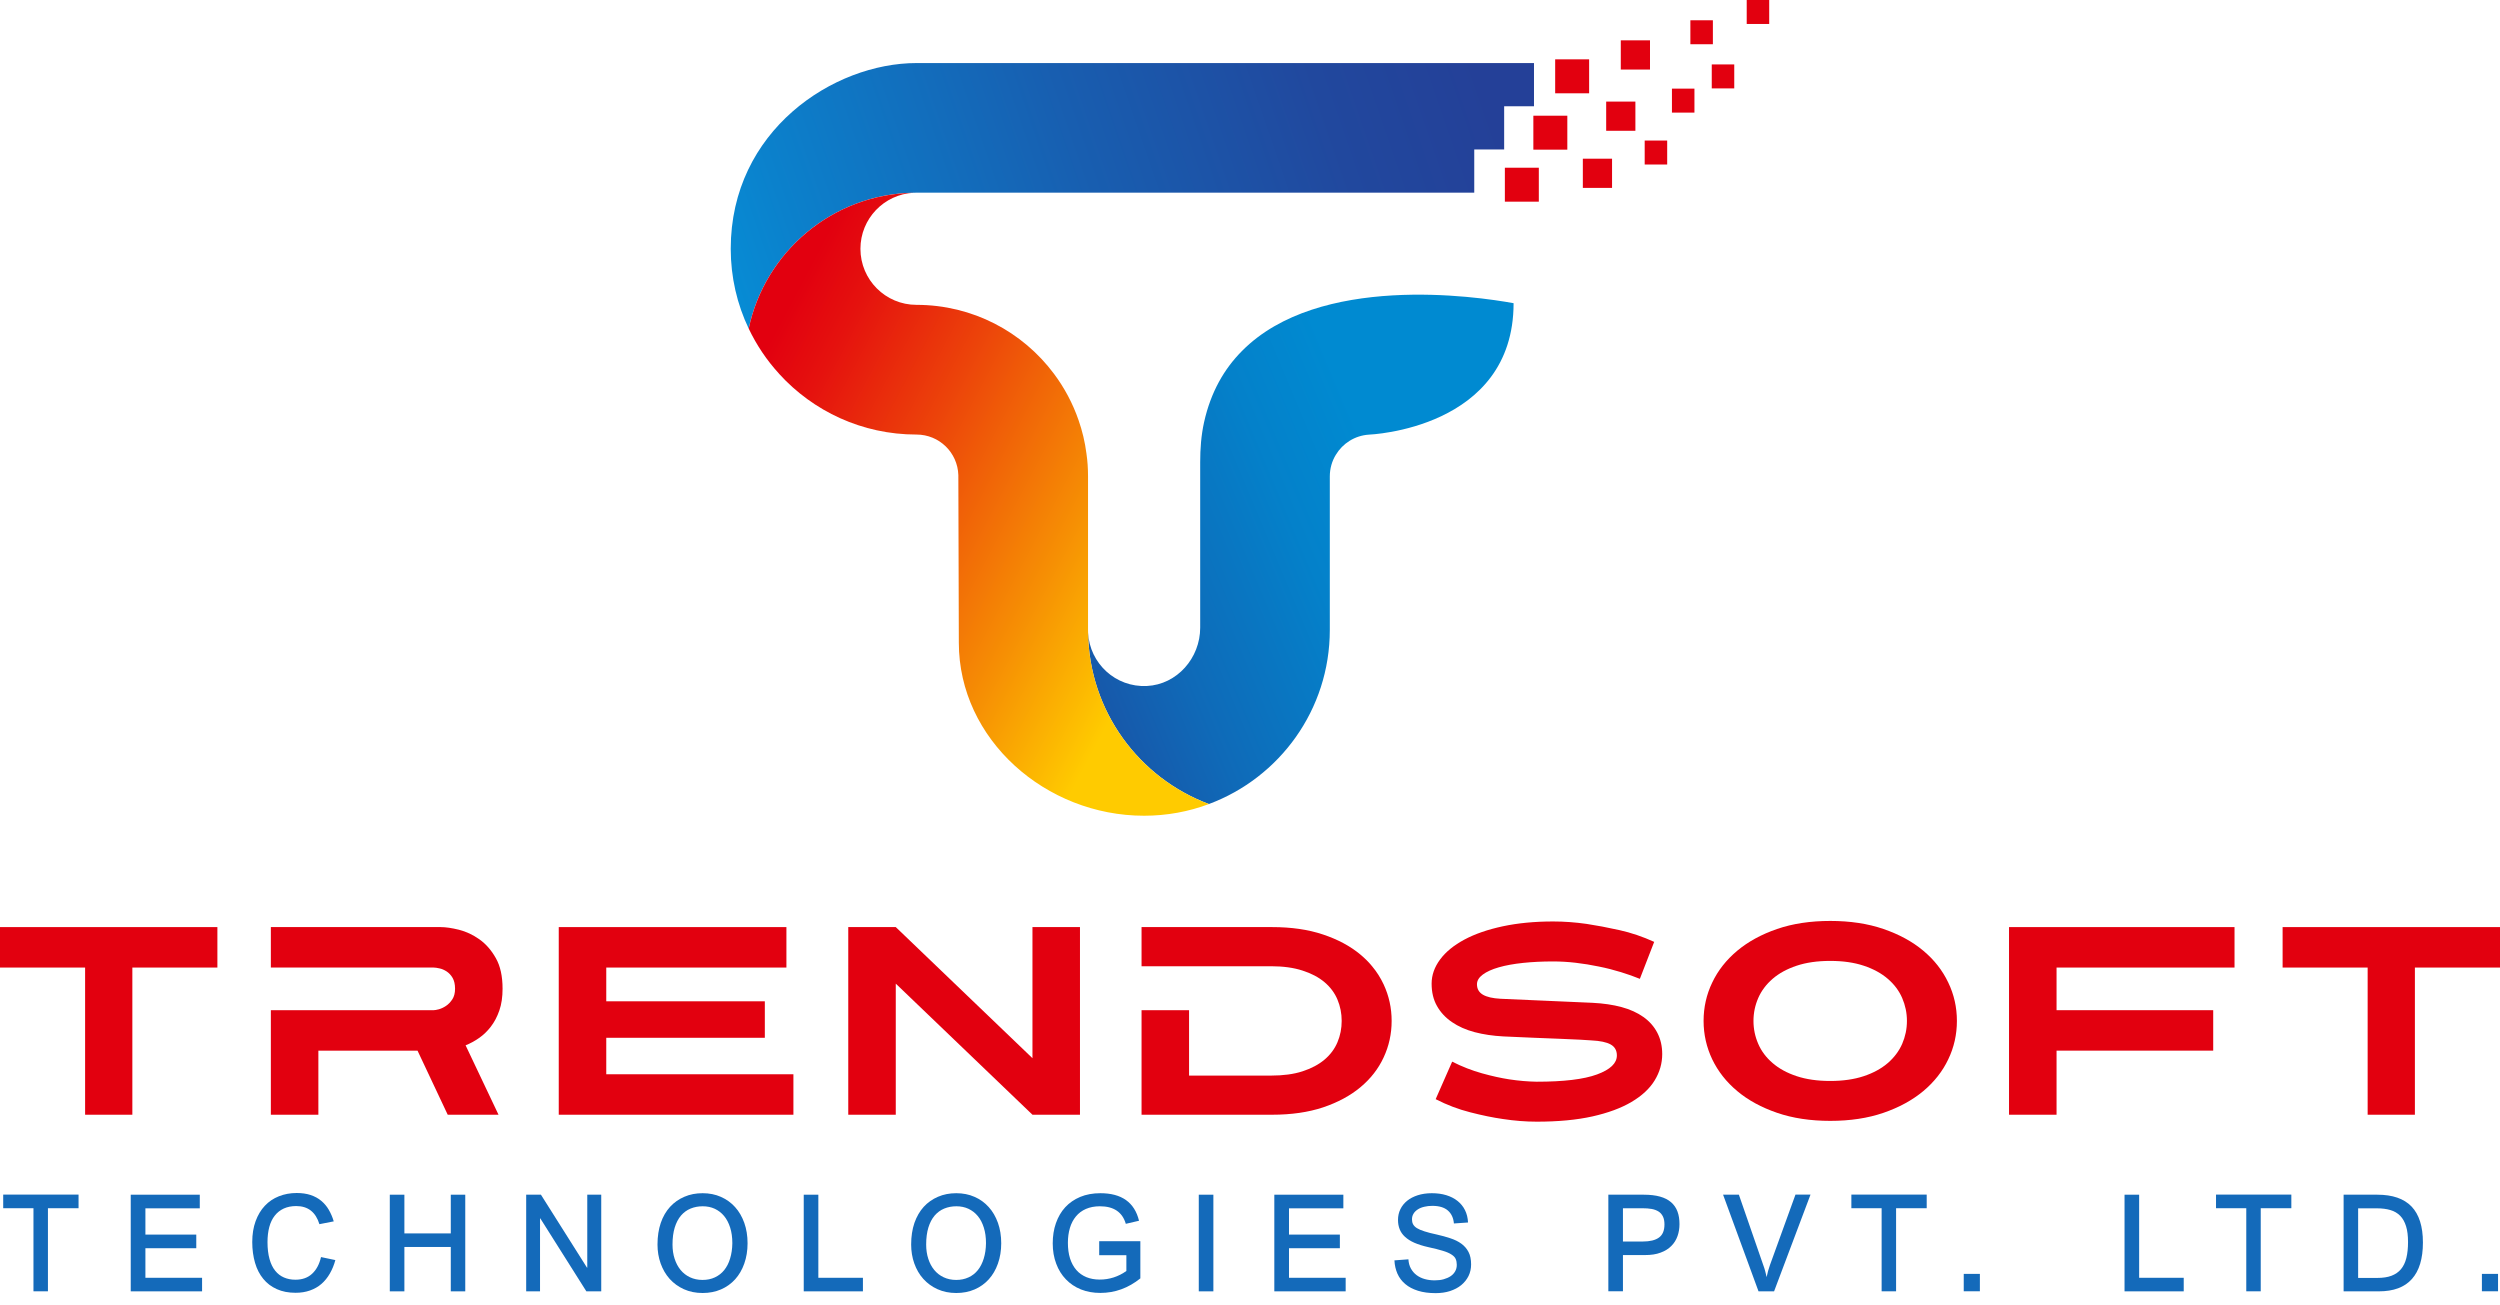
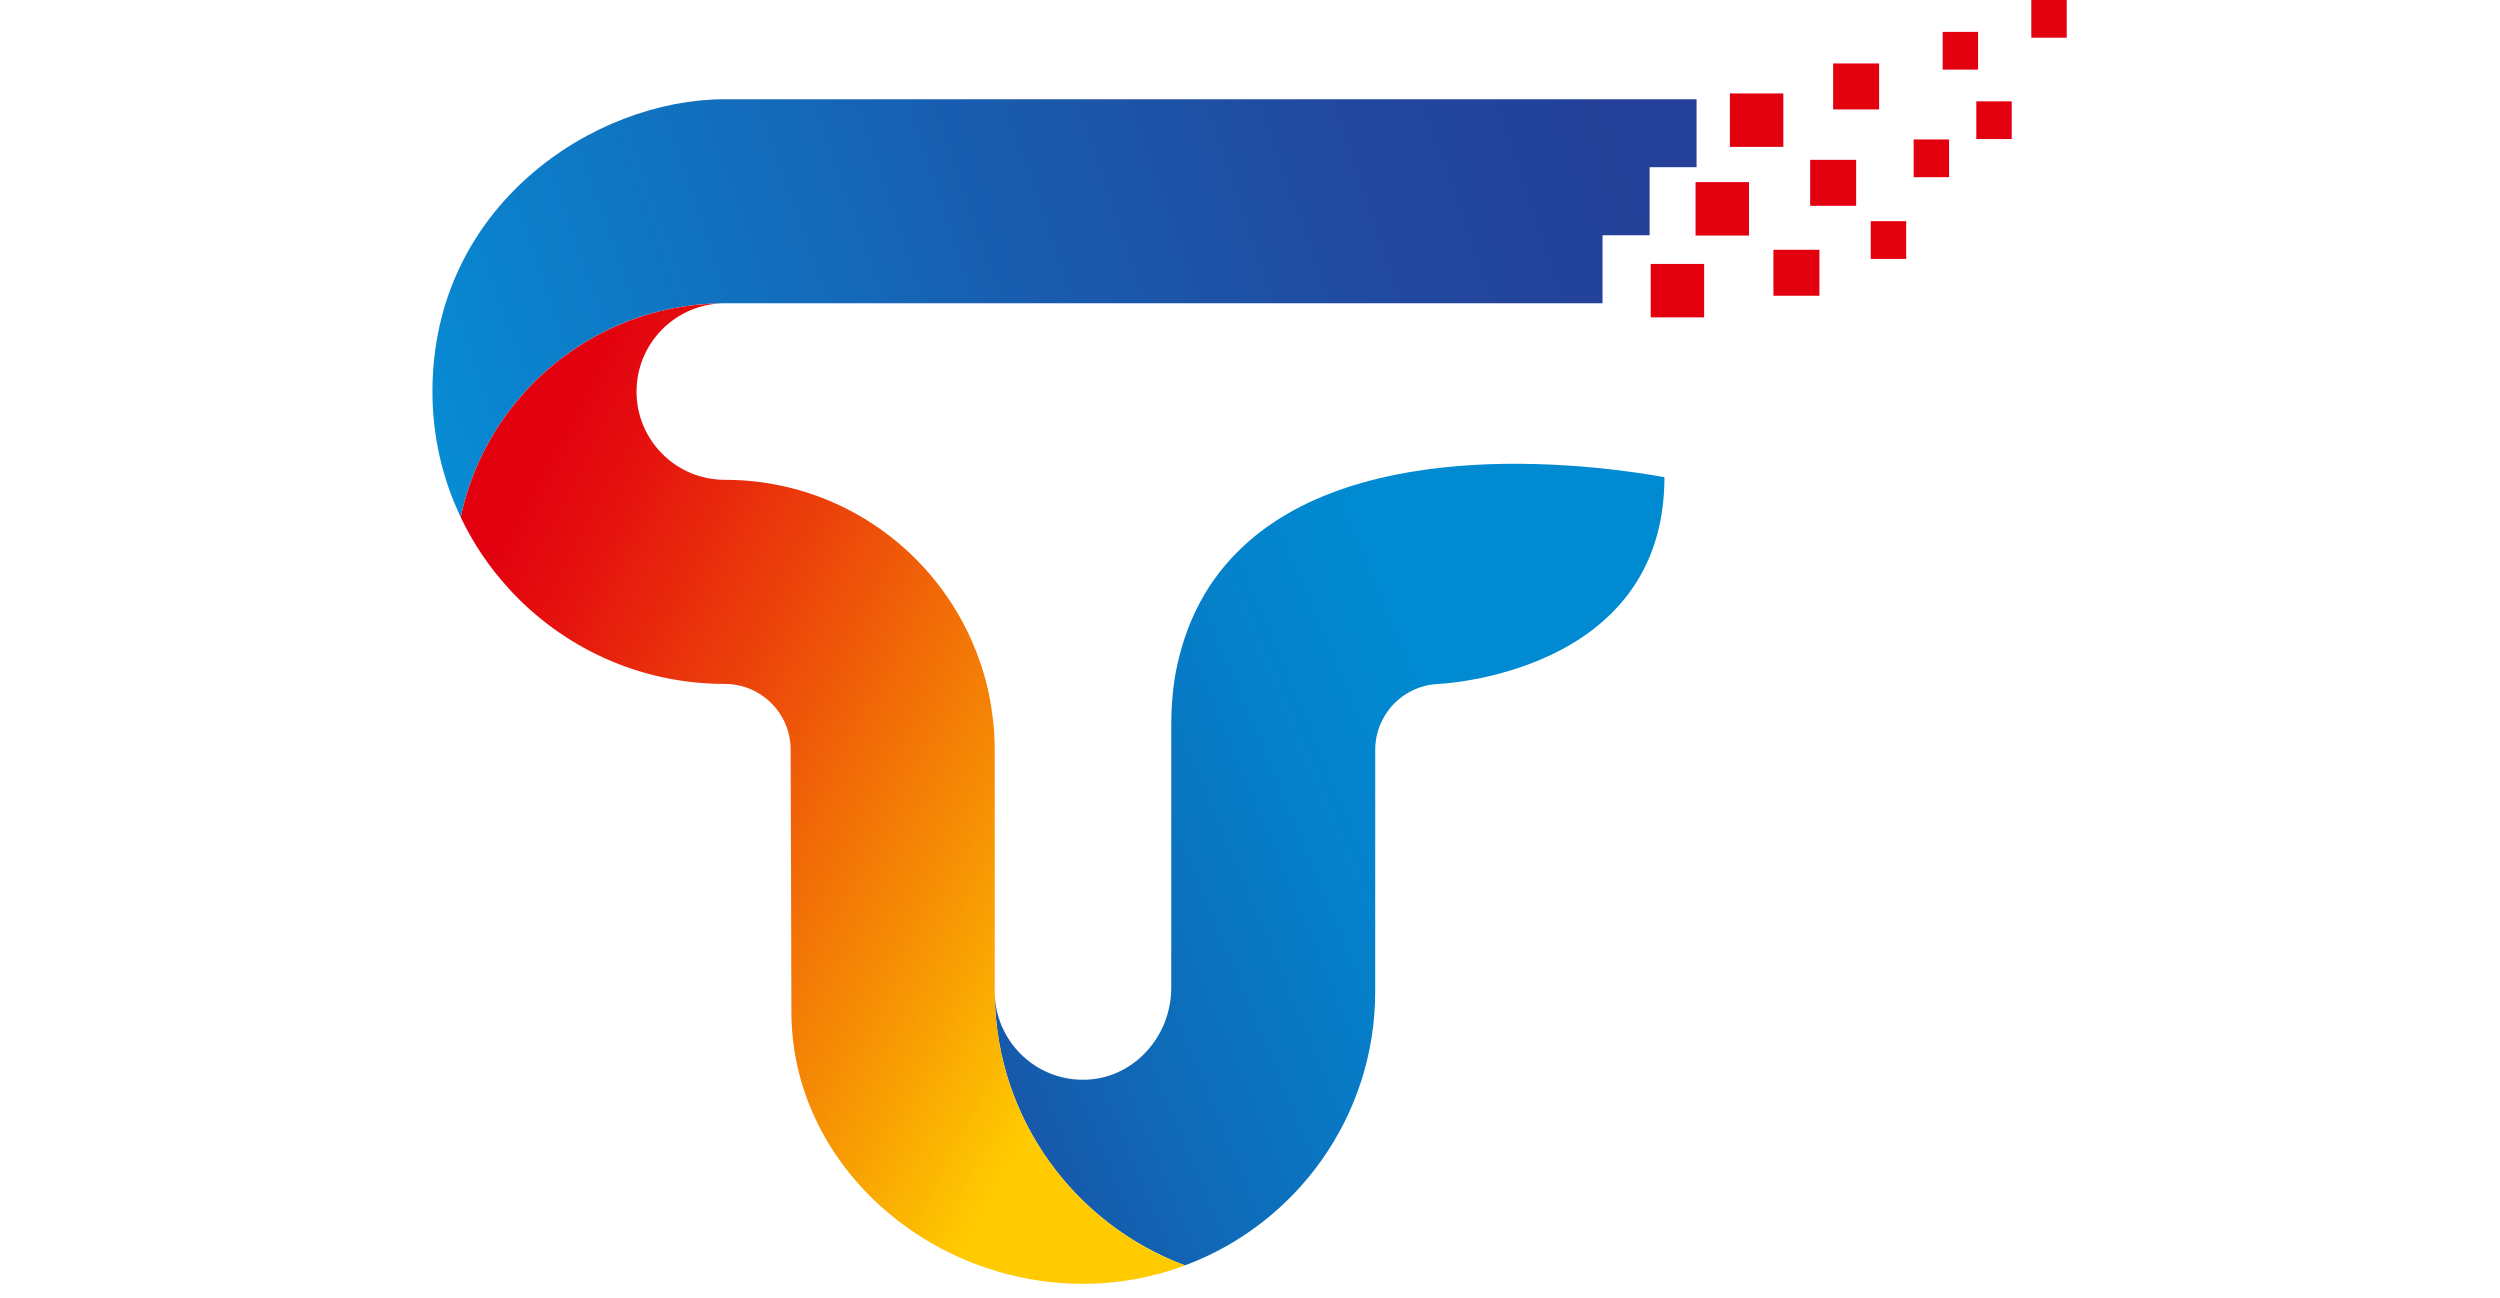
- <svg xmlns="http://www.w3.org/2000/svg" width="184" height="96" viewBox="0 0 184 96" fill="none">
-   <path fill-rule="evenodd" clip-rule="evenodd" d="M111.4 22.315C111.4 31.598 100.754 31.989 100.754 31.989C99.72 32.056 98.82 32.632 98.316 33.476C98.033 33.938 97.874 34.484 97.874 35.065V46.364C97.874 52.238 94.171 57.242 88.976 59.176C83.844 57.263 80.166 52.356 80.084 46.575C80.202 48.828 82.11 50.602 84.409 50.489C86.636 50.381 88.334 48.427 88.334 46.2V34.021C88.334 33.028 88.406 32.035 88.621 31.069C89.115 28.852 90.103 27.144 91.414 25.828C97.067 20.119 108.633 21.811 111.4 22.315Z" fill="url(#paint0_linear_459_951)" />
-   <path fill-rule="evenodd" clip-rule="evenodd" d="M112.902 4.641V7.819H110.706V11.003H108.505V14.181H67.453C67.381 14.181 67.309 14.181 67.242 14.186C61.266 14.284 56.297 18.537 55.104 24.184C54.255 22.405 53.782 20.415 53.782 18.311C53.782 9.609 61.343 4.641 67.453 4.641H112.902Z" fill="url(#paint1_linear_459_951)" />
-   <path fill-rule="evenodd" clip-rule="evenodd" d="M88.977 59.179C87.491 59.735 85.881 60.038 84.204 60.038C76.968 60.038 70.57 54.432 70.57 47.299C70.57 47.037 70.539 34.996 70.534 34.966C70.482 33.304 69.125 31.983 67.453 31.983C63.447 31.983 59.841 30.26 57.342 27.513V27.508C56.437 26.521 55.686 25.405 55.105 24.186C56.298 18.539 61.266 14.285 67.242 14.188C65.062 14.301 63.328 16.101 63.328 18.312C63.328 20.591 65.175 22.437 67.453 22.437C71.593 22.437 75.271 24.427 77.57 27.508C78.341 28.537 78.958 29.694 79.385 30.933C79.658 31.715 79.853 32.528 79.961 33.371C80.043 33.922 80.079 34.487 80.079 35.063V46.368C80.079 46.44 80.079 46.507 80.085 46.579C80.167 52.36 83.844 57.266 88.977 59.179Z" fill="url(#paint2_linear_459_951)" />
-   <path d="M116.96 4.367H114.461V6.867H116.96V4.367Z" fill="#E2000F" />
-   <path d="M115.355 8.516H112.855V11.015H115.355V8.516Z" fill="#E2000F" />
-   <path d="M113.257 12.344H110.758V14.843H113.257V12.344Z" fill="#E2000F" />
-   <path d="M118.647 11.68H116.497V13.829H118.647V11.68Z" fill="#E2000F" />
-   <path d="M120.365 7.477H118.215V9.626H120.365V7.477Z" fill="#E2000F" />
-   <path d="M121.44 2.969H119.29V5.119H121.44V2.969Z" fill="#E2000F" />
-   <path d="M124.711 6.523H123.055V8.288H124.711V6.523Z" fill="#E2000F" />
-   <path d="M126.068 1.492H124.412V3.256H126.068V1.492Z" fill="#E2000F" />
-   <path d="M127.641 4.742H125.985V6.506H127.641V4.742Z" fill="#E2000F" />
-   <path d="M130.214 0H128.558V1.764H130.214V0Z" fill="#E2000F" />
-   <path d="M122.705 10.344H121.049V12.108H122.705V10.344Z" fill="#E2000F" />
-   <path d="M5.781 88.925H3.528V95.04H2.463V88.925H0.236V87.922H5.781V88.925Z" fill="#146ABA" />
-   <path d="M14.868 95.043H9.622V87.93H14.704V88.933H10.702V90.866H14.446V91.869H10.702V94.045H14.873V95.043H14.868Z" fill="#146ABA" />
-   <path d="M24.682 92.742C24.584 93.107 24.445 93.442 24.275 93.735C24.105 94.033 23.9 94.285 23.658 94.496C23.416 94.707 23.134 94.866 22.815 94.979C22.496 95.093 22.141 95.149 21.755 95.149C21.236 95.149 20.778 95.062 20.377 94.882C19.976 94.702 19.646 94.455 19.379 94.126C19.112 93.802 18.906 93.411 18.772 92.948C18.638 92.485 18.566 91.976 18.566 91.415C18.566 90.839 18.649 90.33 18.813 89.877C18.978 89.43 19.204 89.049 19.492 88.746C19.78 88.437 20.125 88.206 20.526 88.046C20.927 87.887 21.364 87.805 21.837 87.805C22.223 87.805 22.568 87.856 22.866 87.954C23.164 88.057 23.427 88.196 23.643 88.381C23.864 88.566 24.049 88.782 24.198 89.039C24.347 89.296 24.471 89.579 24.563 89.893L23.509 90.099C23.236 89.209 22.666 88.766 21.801 88.766C21.457 88.766 21.148 88.828 20.886 88.947C20.624 89.07 20.402 89.24 20.223 89.471C20.043 89.697 19.909 89.975 19.821 90.304C19.734 90.633 19.688 91.004 19.688 91.415C19.688 91.899 19.739 92.315 19.837 92.665C19.934 93.015 20.073 93.303 20.253 93.524C20.433 93.75 20.649 93.915 20.901 94.023C21.153 94.131 21.431 94.187 21.74 94.187C22.244 94.187 22.655 94.043 22.969 93.75C23.283 93.462 23.504 93.051 23.627 92.521L24.682 92.742Z" fill="#146ABA" />
-   <path d="M34.243 95.043H33.178V91.777H29.763V95.043H28.689V87.93H29.763V90.779H33.178V87.93H34.243V95.043Z" fill="#146ABA" />
-   <path d="M44.256 95.043H43.156L39.766 89.673H39.746V95.043H38.727V87.93H39.813L43.202 93.299H43.223V87.93H44.251V95.043H44.256Z" fill="#146ABA" />
-   <path d="M51.714 87.82C52.203 87.82 52.65 87.908 53.056 88.088C53.463 88.268 53.807 88.515 54.1 88.839C54.394 89.163 54.615 89.548 54.779 90.001C54.939 90.454 55.021 90.953 55.021 91.503C55.021 92.048 54.939 92.547 54.779 92.999C54.62 93.452 54.394 93.838 54.106 94.157C53.818 94.475 53.468 94.728 53.062 94.902C52.655 95.077 52.208 95.165 51.714 95.165C51.205 95.165 50.747 95.072 50.336 94.887C49.924 94.702 49.575 94.445 49.286 94.126C48.998 93.802 48.777 93.421 48.623 92.989C48.469 92.557 48.392 92.089 48.392 91.595C48.392 91.004 48.474 90.474 48.633 90.006C48.793 89.538 49.024 89.147 49.317 88.823C49.611 88.504 49.96 88.257 50.367 88.083C50.778 87.903 51.225 87.82 51.714 87.82ZM51.704 94.203C52.043 94.203 52.347 94.141 52.619 94.013C52.892 93.884 53.118 93.709 53.303 93.478C53.488 93.246 53.638 92.963 53.735 92.629C53.838 92.295 53.895 91.919 53.9 91.498C53.9 91.071 53.848 90.69 53.74 90.351C53.632 90.011 53.483 89.728 53.293 89.497C53.103 89.266 52.871 89.091 52.609 88.967C52.342 88.844 52.048 88.782 51.724 88.782C51.395 88.782 51.097 88.839 50.824 88.952C50.552 89.065 50.32 89.235 50.12 89.466C49.924 89.698 49.77 89.991 49.662 90.34C49.554 90.69 49.497 91.112 49.497 91.595C49.497 91.981 49.549 92.331 49.652 92.645C49.755 92.958 49.898 93.236 50.089 93.467C50.279 93.699 50.511 93.879 50.783 94.007C51.056 94.136 51.364 94.203 51.704 94.203Z" fill="#146ABA" />
-   <path d="M63.511 95.043H59.155V87.93H60.23V94.045H63.511V95.043Z" fill="#146ABA" />
-   <path d="M70.383 87.82C70.872 87.82 71.319 87.908 71.725 88.088C72.132 88.263 72.476 88.515 72.769 88.839C73.063 89.163 73.284 89.548 73.448 90.001C73.608 90.454 73.69 90.953 73.69 91.503C73.69 92.048 73.608 92.547 73.448 92.999C73.289 93.452 73.063 93.838 72.775 94.157C72.487 94.475 72.137 94.728 71.731 94.902C71.324 95.077 70.877 95.165 70.383 95.165C69.874 95.165 69.416 95.072 69.005 94.887C68.593 94.702 68.243 94.445 67.956 94.126C67.667 93.807 67.446 93.421 67.292 92.989C67.138 92.557 67.061 92.089 67.061 91.595C67.061 91.004 67.143 90.474 67.302 90.006C67.467 89.538 67.693 89.147 67.986 88.823C68.279 88.504 68.629 88.257 69.035 88.083C69.447 87.903 69.894 87.82 70.383 87.82ZM70.373 94.203C70.712 94.203 71.016 94.141 71.288 94.013C71.561 93.889 71.787 93.709 71.972 93.478C72.157 93.246 72.301 92.963 72.404 92.629C72.507 92.295 72.564 91.919 72.569 91.498C72.569 91.071 72.517 90.69 72.409 90.351C72.301 90.011 72.157 89.728 71.962 89.497C71.772 89.266 71.54 89.091 71.278 88.967C71.01 88.844 70.717 88.782 70.393 88.782C70.064 88.782 69.766 88.839 69.493 88.952C69.221 89.065 68.989 89.235 68.789 89.466C68.593 89.698 68.439 89.991 68.331 90.34C68.223 90.69 68.166 91.112 68.166 91.595C68.166 91.981 68.218 92.331 68.321 92.645C68.424 92.963 68.567 93.236 68.758 93.467C68.948 93.699 69.18 93.879 69.452 94.007C69.73 94.136 70.033 94.203 70.373 94.203Z" fill="#146ABA" />
-   <path d="M83.935 94.085C83.04 94.805 82.058 95.159 80.983 95.159C80.463 95.159 79.985 95.072 79.558 94.902C79.126 94.728 78.761 94.481 78.453 94.162C78.144 93.843 77.902 93.457 77.738 93.01C77.568 92.562 77.481 92.063 77.481 91.513C77.481 90.973 77.558 90.474 77.717 90.022C77.876 89.569 78.103 89.178 78.401 88.854C78.699 88.53 79.065 88.278 79.502 88.093C79.934 87.913 80.433 87.82 80.988 87.82C82.552 87.82 83.503 88.494 83.832 89.847L82.86 90.073C82.608 89.214 81.975 88.782 80.952 88.782C80.561 88.782 80.222 88.849 79.923 88.978C79.63 89.106 79.383 89.291 79.188 89.528C78.993 89.764 78.843 90.047 78.746 90.376C78.648 90.706 78.597 91.071 78.597 91.467C78.597 91.899 78.648 92.284 78.756 92.624C78.864 92.958 79.018 93.241 79.219 93.473C79.419 93.704 79.666 93.874 79.954 93.997C80.242 94.115 80.572 94.177 80.937 94.177C81.651 94.177 82.31 93.966 82.901 93.545V92.382H80.901V91.354H83.93V94.085H83.935Z" fill="#146ABA" />
-   <path d="M89.304 95.043H88.23V87.93H89.304V95.043Z" fill="#146ABA" />
-   <path d="M99.036 95.043H93.79V87.93H98.871V88.933H94.87V90.866H98.614V91.869H94.87V94.045H99.041V95.043H99.036Z" fill="#146ABA" />
-   <path d="M107.008 90.047C106.972 89.636 106.822 89.317 106.56 89.091C106.298 88.864 105.917 88.751 105.424 88.751C105.208 88.751 105.007 88.772 104.827 88.818C104.642 88.859 104.482 88.926 104.349 89.013C104.215 89.101 104.107 89.204 104.035 89.327C103.958 89.451 103.922 89.59 103.922 89.744C103.922 89.883 103.947 90.001 104.004 90.109C104.061 90.212 104.153 90.31 104.287 90.392C104.421 90.474 104.606 90.556 104.842 90.628C105.079 90.706 105.377 90.783 105.742 90.86C106.108 90.942 106.442 91.035 106.75 91.138C107.059 91.24 107.327 91.369 107.553 91.534C107.779 91.698 107.954 91.899 108.083 92.146C108.211 92.387 108.273 92.696 108.273 93.061C108.273 93.37 108.211 93.653 108.083 93.915C107.954 94.172 107.779 94.393 107.548 94.584C107.316 94.774 107.044 94.913 106.725 95.021C106.406 95.124 106.051 95.175 105.665 95.175C105.172 95.175 104.74 95.118 104.364 95C103.994 94.882 103.68 94.722 103.428 94.506C103.176 94.296 102.986 94.043 102.852 93.745C102.723 93.447 102.646 93.123 102.631 92.763L103.659 92.686C103.675 92.948 103.737 93.179 103.845 93.37C103.953 93.56 104.091 93.725 104.266 93.853C104.441 93.982 104.642 94.079 104.868 94.141C105.094 94.203 105.336 94.234 105.593 94.234C105.84 94.234 106.066 94.208 106.262 94.151C106.457 94.095 106.632 94.018 106.776 93.92C106.92 93.822 107.028 93.699 107.105 93.56C107.183 93.421 107.219 93.267 107.219 93.092C107.219 92.927 107.193 92.789 107.141 92.665C107.09 92.542 106.987 92.434 106.833 92.336C106.678 92.233 106.468 92.141 106.19 92.058C105.912 91.971 105.552 91.883 105.11 91.786C104.719 91.698 104.38 91.59 104.097 91.467C103.814 91.343 103.587 91.194 103.407 91.03C103.227 90.865 103.099 90.68 103.017 90.474C102.934 90.268 102.893 90.037 102.893 89.785C102.893 89.502 102.95 89.24 103.068 88.998C103.186 88.756 103.351 88.551 103.567 88.376C103.783 88.201 104.045 88.067 104.349 87.969C104.657 87.872 104.997 87.82 105.382 87.82C105.768 87.82 106.123 87.867 106.442 87.964C106.761 88.062 107.039 88.201 107.27 88.386C107.501 88.571 107.687 88.792 107.82 89.06C107.954 89.327 108.031 89.631 108.047 89.975L107.008 90.047Z" fill="#146ABA" />
-   <path d="M118.374 87.93H120.987C121.444 87.93 121.84 87.976 122.175 88.069C122.509 88.161 122.777 88.3 122.993 88.485C123.203 88.67 123.363 88.897 123.461 89.164C123.563 89.431 123.61 89.745 123.61 90.095C123.61 90.409 123.563 90.702 123.466 90.974C123.368 91.252 123.219 91.494 123.013 91.7C122.807 91.91 122.545 92.075 122.221 92.193C121.902 92.317 121.516 92.373 121.069 92.373H119.449V95.037H118.374V87.93ZM119.449 91.376H120.904C121.439 91.376 121.835 91.278 122.103 91.082C122.37 90.887 122.504 90.568 122.504 90.121C122.504 89.884 122.468 89.689 122.391 89.534C122.314 89.38 122.211 89.257 122.072 89.169C121.933 89.082 121.763 89.015 121.563 88.979C121.362 88.943 121.136 88.927 120.884 88.927H119.449V91.376Z" fill="#146ABA" />
-   <path d="M133.252 87.927L130.573 95.04H129.426L126.818 87.927H127.981L129.771 93.096C129.801 93.183 129.827 93.26 129.853 93.332C129.873 93.404 129.899 93.471 129.915 93.543C129.935 93.61 129.951 93.682 129.966 93.749C129.981 93.816 129.997 93.893 130.017 93.975H130.028C130.059 93.831 130.095 93.687 130.131 93.543C130.172 93.399 130.218 93.25 130.275 93.091L132.147 87.922H133.252V87.927Z" fill="#146ABA" />
-   <path d="M141.805 88.925H139.552V95.04H138.488V88.925H136.261V87.922H141.805V88.925Z" fill="#146ABA" />
-   <path d="M144.531 95.038V93.758H145.719V95.038H144.531Z" fill="#146ABA" />
-   <path d="M160.722 95.043H156.366V87.93H157.441V94.045H160.722V95.043Z" fill="#146ABA" />
-   <path d="M168.643 88.925H166.39V95.04H165.326V88.925H163.099V87.922H168.643V88.925Z" fill="#146ABA" />
-   <path d="M172.484 87.93H174.974C176.09 87.93 176.928 88.218 177.489 88.799C178.044 89.38 178.327 90.26 178.327 91.448C178.327 92.636 178.054 93.536 177.514 94.137C176.974 94.744 176.162 95.043 175.082 95.043H172.49V87.93H172.484ZM173.559 94.055H174.974C175.38 94.055 175.73 94.004 176.013 93.896C176.295 93.788 176.532 93.628 176.712 93.412C176.892 93.196 177.026 92.918 177.108 92.589C177.19 92.255 177.231 91.864 177.231 91.417C177.231 90.959 177.185 90.568 177.087 90.254C176.99 89.941 176.846 89.678 176.655 89.483C176.46 89.287 176.223 89.144 175.935 89.061C175.647 88.974 175.313 88.933 174.932 88.933H173.559V94.055Z" fill="#146ABA" />
-   <path d="M182.668 95.038V93.758H183.856V95.038H182.668Z" fill="#146ABA" />
-   <path d="M9.741 71.212V82.044H6.264V71.212H0V68.234H16V71.212H9.741Z" fill="#E2000F" />
-   <path d="M36.125 75.563C36.382 75.229 36.593 74.833 36.752 74.37C36.912 73.912 36.989 73.377 36.989 72.771C36.989 71.85 36.825 71.099 36.49 70.513C36.161 69.927 35.755 69.469 35.282 69.134C34.803 68.795 34.304 68.564 33.78 68.43C33.255 68.301 32.808 68.234 32.438 68.234H19.935V71.212H31.918C32.026 71.212 32.17 71.233 32.35 71.274C32.525 71.31 32.7 71.387 32.875 71.5C33.044 71.613 33.194 71.768 33.312 71.973C33.43 72.179 33.492 72.441 33.492 72.771C33.492 73.09 33.425 73.347 33.291 73.552C33.157 73.753 33.003 73.918 32.823 74.036C32.648 74.154 32.468 74.236 32.299 74.283C32.124 74.329 32 74.35 31.918 74.35H19.935V82.044H23.432V77.327H30.73L32.952 82.044H36.691L34.268 76.936C34.598 76.803 34.927 76.628 35.251 76.402C35.575 76.18 35.868 75.898 36.125 75.563Z" fill="#E2000F" />
-   <path d="M41.124 82.044V68.234H57.88V71.212H44.621V73.696H56.291V76.381H44.621V79.066H58.395V82.044H41.124Z" fill="#E2000F" />
-   <path d="M75.989 82.044L65.929 72.395V82.044H62.432V68.234H65.929L75.989 77.883V68.234H79.486V82.044H75.989Z" fill="#E2000F" />
-   <path d="M101.838 72.457C101.612 71.973 101.329 71.526 100.985 71.115C100.733 70.806 100.445 70.523 100.126 70.256C99.38 69.633 98.459 69.14 97.374 68.779C96.289 68.414 95.039 68.234 93.635 68.234H84.018V71.115H93.558C94.443 71.115 95.214 71.222 95.862 71.433C96.51 71.639 97.055 71.927 97.482 72.287C97.914 72.652 98.233 73.079 98.439 73.573C98.645 74.067 98.748 74.586 98.748 75.142C98.748 75.692 98.645 76.216 98.439 76.705C98.233 77.199 97.914 77.626 97.482 77.991C97.055 78.351 96.51 78.639 95.862 78.85C95.214 79.061 94.443 79.163 93.558 79.163H87.515V74.35H84.018V82.044H93.635C95.039 82.044 96.289 81.864 97.374 81.504C98.459 81.138 99.38 80.645 100.126 80.022C100.877 79.395 101.448 78.665 101.838 77.821C102.229 76.983 102.425 76.088 102.425 75.142C102.425 74.19 102.229 73.3 101.838 72.457Z" fill="#E2000F" />
-   <path d="M122.339 77.582C122.339 78.266 122.154 78.909 121.784 79.516C121.414 80.123 120.843 80.652 120.076 81.105C119.31 81.558 118.348 81.912 117.196 82.17C116.044 82.427 114.676 82.555 113.102 82.555C112.295 82.555 111.467 82.489 110.618 82.36C109.888 82.257 109.086 82.092 108.211 81.866C107.337 81.645 106.488 81.321 105.665 80.899L106.879 78.137C107.61 78.508 108.34 78.791 109.075 78.996C109.811 79.202 110.474 79.346 111.071 79.439C111.776 79.547 112.449 79.603 113.097 79.614C115.083 79.614 116.564 79.439 117.541 79.079C118.518 78.719 119.002 78.256 119.002 77.68C119.002 77.309 118.847 77.042 118.544 76.872C118.24 76.703 117.767 76.605 117.135 76.574C116.991 76.558 116.713 76.543 116.312 76.522C115.905 76.502 115.412 76.481 114.831 76.456C114.249 76.43 113.596 76.404 112.881 76.379C112.166 76.353 111.421 76.317 110.654 76.281C109.888 76.24 109.178 76.137 108.535 75.967C107.892 75.797 107.337 75.55 106.864 75.226C106.391 74.902 106.026 74.511 105.763 74.043C105.496 73.576 105.367 73.025 105.367 72.398C105.367 71.765 105.578 71.174 105.995 70.613C106.411 70.052 107.008 69.569 107.784 69.152C108.561 68.736 109.502 68.412 110.608 68.175C111.714 67.939 112.948 67.82 114.316 67.82C115.124 67.82 115.947 67.882 116.78 68C117.495 68.108 118.292 68.257 119.176 68.453C120.056 68.648 120.915 68.942 121.748 69.322L120.694 72.043C120.282 71.873 119.819 71.709 119.3 71.549C118.786 71.39 118.246 71.251 117.68 71.138C117.114 71.019 116.548 70.927 115.972 70.86C115.396 70.793 114.841 70.762 114.311 70.762C113.514 70.762 112.778 70.798 112.094 70.87C111.41 70.942 110.819 71.05 110.315 71.194C109.811 71.338 109.415 71.518 109.132 71.729C108.849 71.94 108.705 72.177 108.705 72.439C108.705 72.783 108.849 73.035 109.142 73.21C109.435 73.38 109.862 73.478 110.433 73.509C111.071 73.534 111.966 73.576 113.118 73.627C114.27 73.678 115.638 73.74 117.212 73.807C118.009 73.848 118.719 73.951 119.346 74.121C119.974 74.29 120.514 74.537 120.956 74.851C121.398 75.165 121.743 75.556 121.979 76.013C122.216 76.471 122.339 76.99 122.339 77.582Z" fill="#E2000F" />
-   <path d="M144.028 75.141C144.028 76.139 143.817 77.085 143.39 77.97C142.968 78.859 142.351 79.636 141.554 80.305C140.751 80.973 139.774 81.508 138.622 81.904C137.47 82.3 136.164 82.496 134.708 82.496C133.253 82.496 131.946 82.3 130.794 81.904C129.642 81.508 128.665 80.978 127.863 80.305C127.06 79.636 126.448 78.854 126.022 77.97C125.6 77.08 125.384 76.139 125.384 75.141C125.384 74.143 125.595 73.197 126.022 72.312C126.443 71.423 127.06 70.646 127.863 69.972C128.665 69.304 129.642 68.769 130.794 68.373C131.946 67.977 133.253 67.781 134.708 67.781C136.164 67.781 137.47 67.977 138.622 68.373C139.774 68.769 140.751 69.299 141.554 69.972C142.356 70.641 142.968 71.423 143.39 72.312C143.817 73.197 144.028 74.138 144.028 75.141ZM140.35 75.141C140.35 74.55 140.232 73.989 140.001 73.454C139.769 72.919 139.419 72.451 138.946 72.045C138.478 71.639 137.887 71.315 137.177 71.078C136.467 70.841 135.644 70.723 134.703 70.723C133.762 70.723 132.939 70.841 132.229 71.078C131.52 71.315 130.928 71.639 130.46 72.045C129.992 72.451 129.637 72.924 129.406 73.454C129.174 73.989 129.056 74.55 129.056 75.141C129.056 75.733 129.174 76.293 129.406 76.828C129.637 77.363 129.987 77.831 130.46 78.237C130.928 78.644 131.52 78.968 132.229 79.204C132.939 79.441 133.762 79.559 134.703 79.559C135.644 79.559 136.467 79.441 137.177 79.204C137.887 78.968 138.473 78.644 138.946 78.237C139.414 77.831 139.769 77.358 140.001 76.828C140.232 76.293 140.35 75.733 140.35 75.141Z" fill="#E2000F" />
-   <path d="M151.362 71.212V74.35H162.892V77.327H151.362V82.044H147.864V68.234H164.461V71.212H151.362Z" fill="#E2000F" />
-   <path d="M177.736 71.212V82.044H174.259V71.212H168V68.234H184V71.212H177.736Z" fill="#E2000F" />
+ <svg xmlns="http://www.w3.org/2000/svg" width="185" height="96" viewBox="0 0 185 96" fill="none">
+   <path fill-rule="evenodd" clip-rule="evenodd" d="M123.169 35.313C123.169 50.002 106.324 50.621 106.324 50.621C104.688 50.727 103.264 51.638 102.466 52.973C102.019 53.705 101.766 54.568 101.766 55.487V73.366C101.766 82.66 95.907 90.578 87.688 93.638C79.566 90.611 73.747 82.847 73.617 73.7C73.804 77.264 76.823 80.072 80.461 79.893C83.985 79.722 86.671 76.63 86.671 73.106V53.835C86.671 52.265 86.784 50.694 87.126 49.164C87.907 45.657 89.47 42.955 91.545 40.871C100.489 31.838 118.791 34.516 123.169 35.313Z" fill="url(#paint0_linear_1544_1727)" />
+   <path fill-rule="evenodd" clip-rule="evenodd" d="M125.546 7.344V12.373H122.071V17.41H118.588V22.44H53.631C53.517 22.44 53.403 22.44 53.297 22.448C43.841 22.602 35.98 29.332 34.092 38.268C32.749 35.452 32 32.303 32 28.974C32 15.205 43.963 7.344 53.631 7.344H125.546Z" fill="url(#paint1_linear_1544_1727)" />
+   <path fill-rule="evenodd" clip-rule="evenodd" d="M87.688 93.644C85.337 94.523 82.789 95.003 80.136 95.003C68.686 95.003 58.563 86.133 58.563 74.845C58.563 74.43 58.514 55.379 58.506 55.331C58.424 52.702 56.276 50.611 53.631 50.611C47.292 50.611 41.587 47.884 37.632 43.539V43.531C36.2 41.968 35.011 40.202 34.092 38.273C35.98 29.338 43.841 22.608 53.297 22.453C49.847 22.632 47.104 25.48 47.104 28.98C47.104 32.585 50.026 35.506 53.631 35.506C60.182 35.506 66.001 38.656 69.638 43.531C70.859 45.158 71.836 46.989 72.511 48.95C72.942 50.187 73.252 51.473 73.423 52.808C73.553 53.678 73.61 54.574 73.61 55.485V73.372C73.61 73.486 73.61 73.592 73.618 73.706C73.748 82.853 79.567 90.617 87.688 93.644Z" fill="url(#paint2_linear_1544_1727)" />
+   <path d="M131.967 6.914H128.012V10.869H131.967V6.914Z" fill="#E2000F" />
+   <path d="M129.427 13.477H125.472V17.432H129.427V13.477Z" fill="#E2000F" />
+   <path d="M126.107 19.531H122.152V23.486H126.107V19.531Z" fill="#E2000F" />
+   <path d="M134.636 18.484H131.234V21.886H134.636V18.484Z" fill="#E2000F" />
+   <path d="M137.354 11.828H133.952V15.23H137.354V11.828Z" fill="#E2000F" />
+   <path d="M139.055 4.695H135.653V8.097H139.055V4.695Z" fill="#E2000F" />
+   <path d="M144.231 10.32H141.61V13.112H144.231V10.32Z" fill="#E2000F" />
+   <path d="M146.378 2.359H143.758V5.151H146.378V2.359Z" fill="#E2000F" />
+   <path d="M148.867 7.5H146.247V10.291H148.867V7.5Z" fill="#E2000F" />
+   <path d="M152.938 0H150.317V2.791H152.938V0Z" fill="#E2000F" />
+   <path d="M141.057 16.367H138.437V19.159H141.057V16.367Z" fill="#E2000F" />
  <defs>
-     <linearGradient id="paint0_linear_459_951" x1="108.379" y1="34.423" x2="62.416" y2="53.678" gradientUnits="userSpaceOnUse">
+     <linearGradient id="paint0_linear_1544_1727" x1="118.388" y1="54.471" x2="45.66" y2="84.939" gradientUnits="userSpaceOnUse">
      <stop offset="0.131" stop-color="#008AD1" />
      <stop offset="0.274" stop-color="#0481CA" />
      <stop offset="0.504" stop-color="#0F6AB8" />
      <stop offset="0.788" stop-color="#20459B" />
      <stop offset="1" stop-color="#2F2482" />
    </linearGradient>
-     <linearGradient id="paint1_linear_459_951" x1="40.631" y1="25.37" x2="119.153" y2="-1.693" gradientUnits="userSpaceOnUse">
+     <linearGradient id="paint1_linear_1544_1727" x1="11.191" y1="40.144" x2="135.437" y2="-2.679" gradientUnits="userSpaceOnUse">
      <stop offset="0.057" stop-color="#009DE2" />
      <stop offset="0.234" stop-color="#0B81CC" />
      <stop offset="0.499" stop-color="#185EB0" />
      <stop offset="0.716" stop-color="#21489E" />
      <stop offset="0.856" stop-color="#244098" />
    </linearGradient>
-     <linearGradient id="paint2_linear_459_951" x1="55.477" y1="27.353" x2="86.559" y2="43.752" gradientUnits="userSpaceOnUse">
+     <linearGradient id="paint2_linear_1544_1727" x1="34.681" y1="43.285" x2="83.862" y2="69.233" gradientUnits="userSpaceOnUse">
      <stop stop-color="#E2000F" />
      <stop offset="0.127" stop-color="#E5120E" />
      <stop offset="0.382" stop-color="#EC430A" />
      <stop offset="0.74" stop-color="#F68F04" />
      <stop offset="1" stop-color="#FFCB00" />
    </linearGradient>
  </defs>
</svg>
